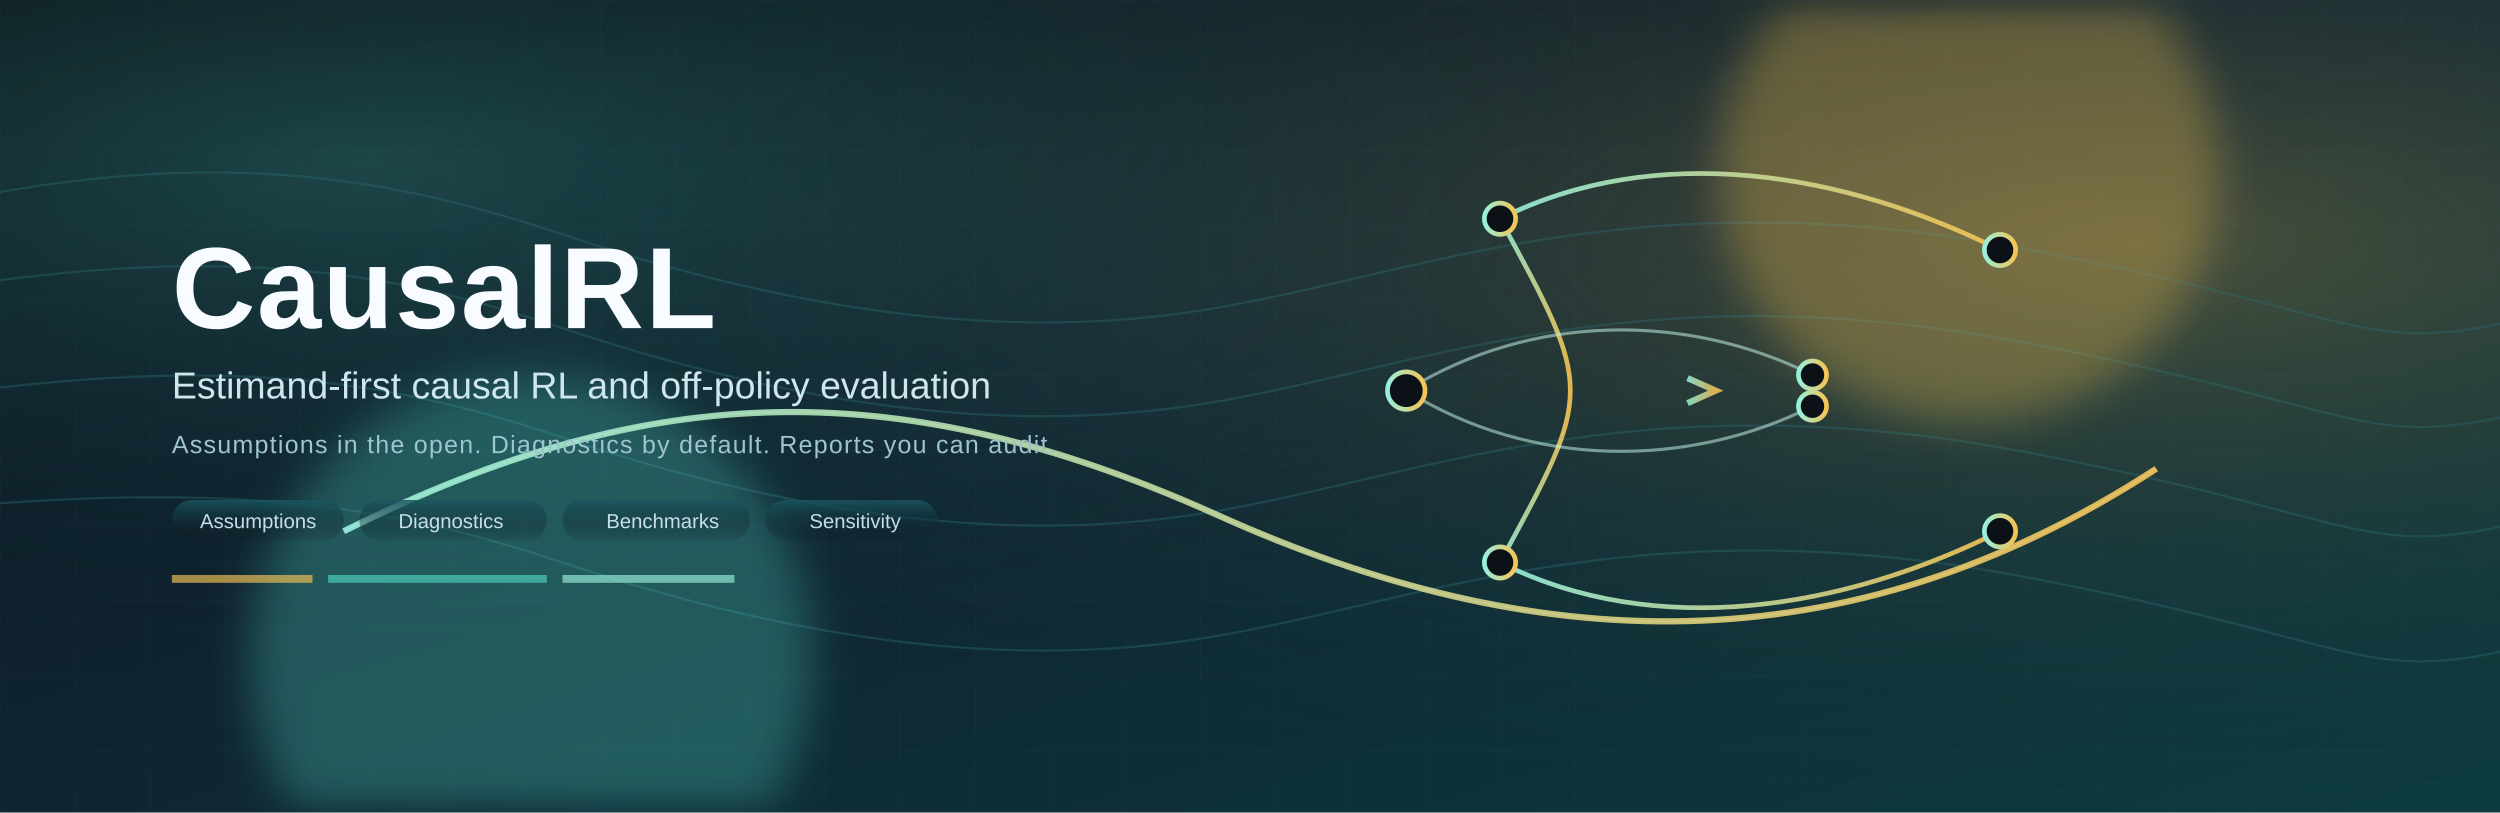
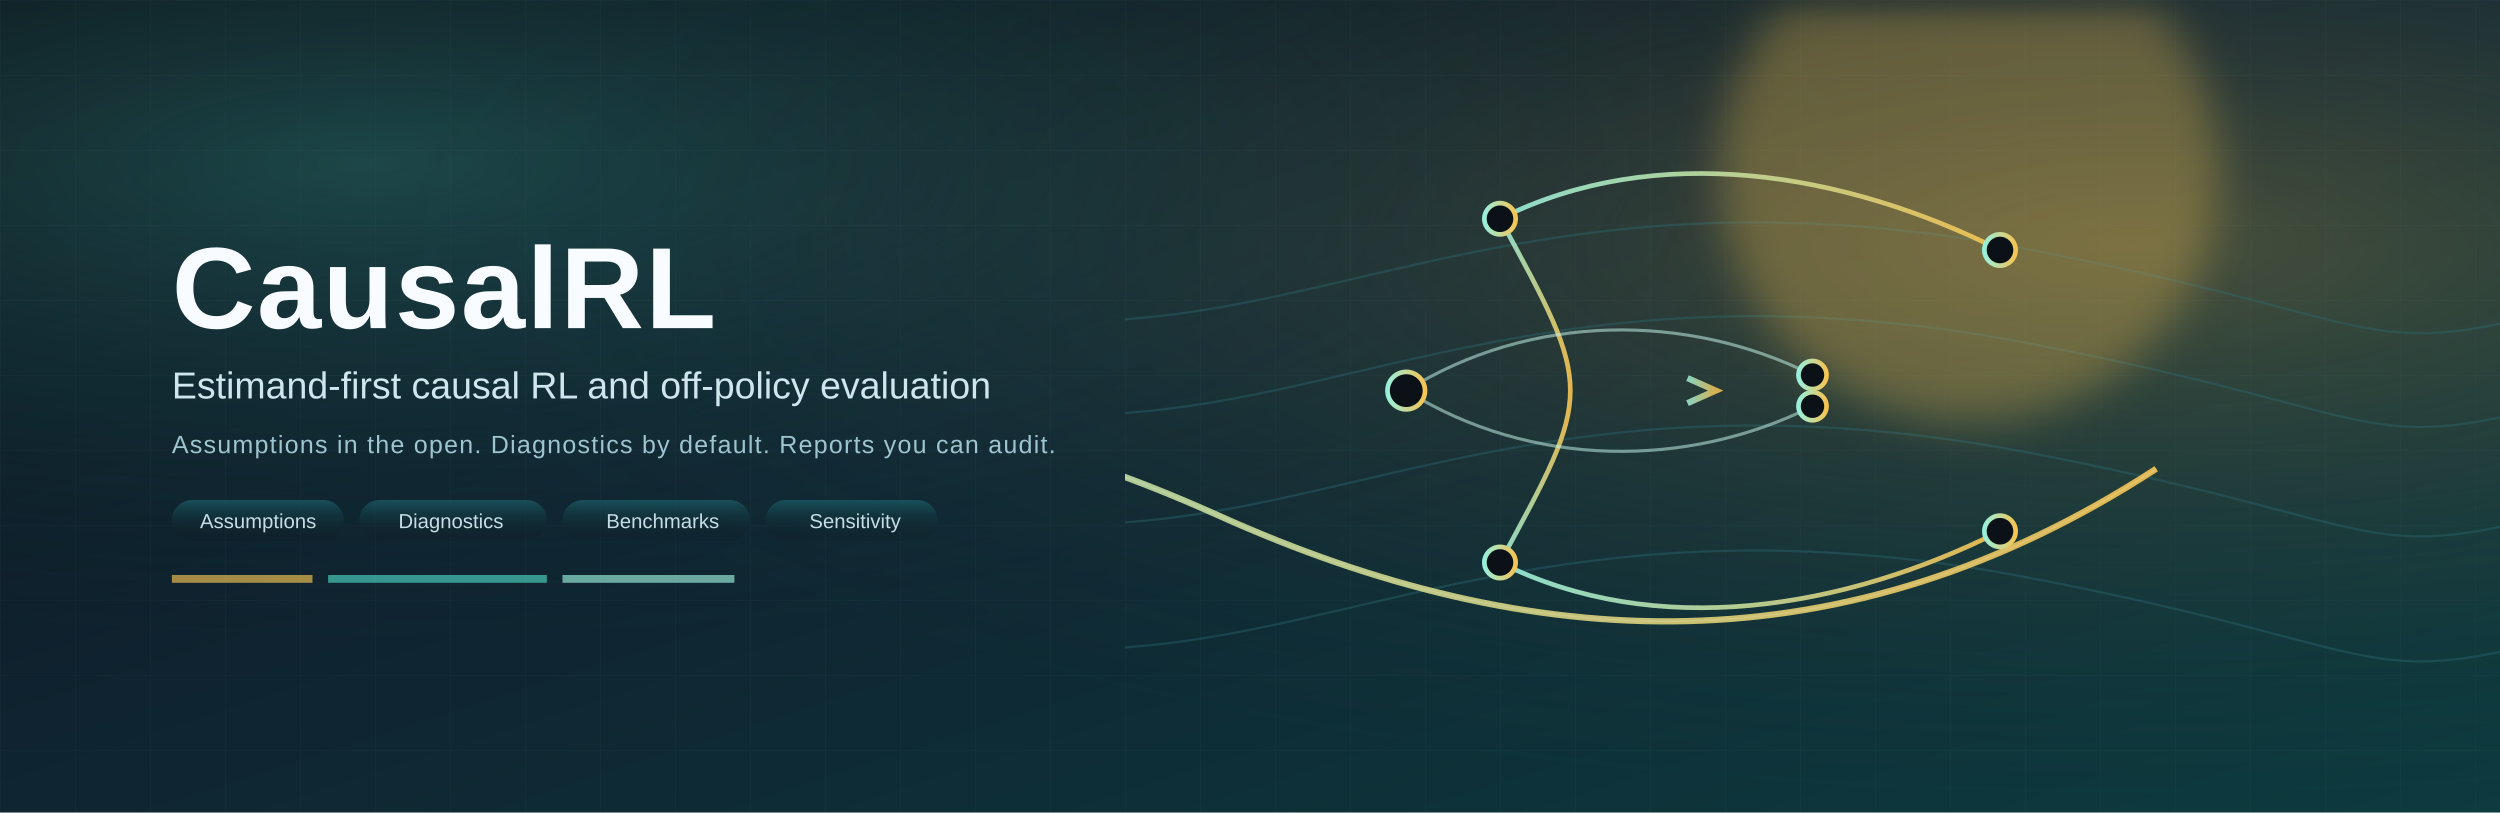
<svg xmlns="http://www.w3.org/2000/svg" width="1600" height="520" viewBox="0 0 1600 520" role="img" aria-label="CausalRL banner">
  <defs>
    <linearGradient id="bg" x1="0" y1="0" x2="1" y2="1">
      <stop offset="0%" stop-color="#0b1117" />
      <stop offset="45%" stop-color="#0f2330" />
      <stop offset="100%" stop-color="#0d3b3f" />
    </linearGradient>
    <radialGradient id="glowA" cx="0.15" cy="0.2" r="0.6">
      <stop offset="0%" stop-color="#4dd2bf" stop-opacity="0.25" />
      <stop offset="100%" stop-color="#0d3b3f" stop-opacity="0" />
    </radialGradient>
    <radialGradient id="glowB" cx="0.85" cy="0.3" r="0.7">
      <stop offset="0%" stop-color="#f6c453" stop-opacity="0.25" />
      <stop offset="100%" stop-color="#0d3b3f" stop-opacity="0" />
    </radialGradient>
    <linearGradient id="accent" x1="0" y1="0" x2="1" y2="0">
      <stop offset="0%" stop-color="#98f0dc" />
      <stop offset="100%" stop-color="#f6c453" />
    </linearGradient>
    <linearGradient id="edge" x1="0" y1="0" x2="0" y2="1">
      <stop offset="0%" stop-color="#1a5761" stop-opacity="0.9" />
      <stop offset="100%" stop-color="#0b1117" stop-opacity="0.1" />
    </linearGradient>
    <filter id="soft" x="-20%" y="-20%" width="140%" height="140%">
      <feGaussianBlur stdDeviation="14" />
    </filter>
    <pattern id="grid" width="48" height="48" patternUnits="userSpaceOnUse">
      <path d="M48 0H0V48" fill="none" stroke="#9ec4cf" stroke-opacity="0.08" stroke-width="1" />
    </pattern>
+     <clipPath id="right-panel">
+       <rect x="720" y="0" width="880" height="520" />
+     </clipPath>
  </defs>
  <rect width="1600" height="520" fill="url(#bg)" />
  <rect width="1600" height="520" fill="url(#glowA)" />
  <rect width="1600" height="520" fill="url(#glowB)" />
  <rect width="1600" height="520" fill="url(#grid)" opacity="0.45" />
-   <g opacity="0.4" stroke="#2a6b74" stroke-width="1.4" fill="none">
-     <path d="M-80 140 C120 90 240 110 360 150 S620 220 760 200 S1040 110 1300 160 S1500 240 1700 180" />
-     <path d="M-120 200 C120 150 240 170 360 210 S620 280 760 260 S1040 170 1300 220 S1500 300 1700 240" />
-     <path d="M-140 270 C120 220 240 240 360 280 S620 350 760 330 S1040 240 1300 290 S1500 370 1700 310" />
-     <path d="M-160 340 C120 300 240 320 360 360 S620 430 760 410 S1040 320 1300 370 S1500 450 1700 390" />
-   </g>
-   <g opacity="0.3">
-     <circle cx="1260" cy="110" r="160" fill="#f6c453" filter="url(#soft)" />
-     <circle cx="340" cy="420" r="180" fill="#4dd2bf" filter="url(#soft)" />
-   </g>
-   <path d="M220 340 C420 240 580 240 780 330 S1180 430 1380 300" fill="none" stroke="url(#accent)" stroke-width="4" opacity="0.9" />
-   <path d="M220 340 C420 240 580 240 780 330 S1180 430 1380 300" fill="none" stroke="#ffffff" stroke-width="1" opacity="0.15" />
-   <g stroke="url(#accent)" stroke-width="3" fill="none" opacity="0.9">
-     <path d="M960 140 C1060 90 1180 110 1280 160" />
-     <path d="M960 360 C1060 410 1180 390 1280 340" />
-     <path d="M960 140 C1020 250 1020 250 960 360" />
-   </g>
-   <g stroke="#bfeee3" stroke-width="2" fill="none" opacity="0.55">
-     <path d="M900 250 C980 200 1080 200 1160 240" />
-     <path d="M900 250 C980 300 1080 300 1160 260" />
-   </g>
-   <g fill="#0b1117" stroke="url(#accent)" stroke-width="3">
-     <circle cx="900" cy="250" r="12" />
-     <circle cx="960" cy="140" r="10" />
-     <circle cx="960" cy="360" r="10" />
-     <circle cx="1280" cy="160" r="10" />
-     <circle cx="1280" cy="340" r="10" />
-     <circle cx="1160" cy="240" r="9" />
-     <circle cx="1160" cy="260" r="9" />
-   </g>
-   <g opacity="0.85">
-     <path d="M900 250 L1090 250" stroke="url(#accent)" stroke-width="4" />
-     <path d="M1080 242 L1098 250 L1080 258" fill="none" stroke="url(#accent)" stroke-width="4" />
+   <g clip-path="url(#right-panel)">
+     <g opacity="0.4" stroke="#2a6b74" stroke-width="1.4" fill="none">
+       <path d="M-80 140 C120 90 240 110 360 150 S620 220 760 200 S1040 110 1300 160 S1500 240 1700 180" />
+       <path d="M-120 200 C120 150 240 170 360 210 S620 280 760 260 S1040 170 1300 220 S1500 300 1700 240" />
+       <path d="M-140 270 C120 220 240 240 360 280 S620 350 760 330 S1040 240 1300 290 S1500 370 1700 310" />
+       <path d="M-160 340 C120 300 240 320 360 360 S620 430 760 410 S1040 320 1300 370 S1500 450 1700 390" />
+     </g>
+     <g opacity="0.3">
+       <circle cx="1260" cy="110" r="160" fill="#f6c453" filter="url(#soft)" />
+       <circle cx="340" cy="420" r="180" fill="#4dd2bf" filter="url(#soft)" />
+     </g>
+     <path d="M220 340 C420 240 580 240 780 330 S1180 430 1380 300" fill="none" stroke="url(#accent)" stroke-width="4" opacity="0.9" />
+     <path d="M220 340 C420 240 580 240 780 330 S1180 430 1380 300" fill="none" stroke="#ffffff" stroke-width="1" opacity="0.15" />
+     <g stroke="url(#accent)" stroke-width="3" fill="none" opacity="0.9">
+       <path d="M960 140 C1060 90 1180 110 1280 160" />
+       <path d="M960 360 C1060 410 1180 390 1280 340" />
+       <path d="M960 140 C1020 250 1020 250 960 360" />
+     </g>
+     <g stroke="#bfeee3" stroke-width="2" fill="none" opacity="0.55">
+       <path d="M900 250 C980 200 1080 200 1160 240" />
+       <path d="M900 250 C980 300 1080 300 1160 260" />
+     </g>
+     <g fill="#0b1117" stroke="url(#accent)" stroke-width="3">
+       <circle cx="900" cy="250" r="12" />
+       <circle cx="960" cy="140" r="10" />
+       <circle cx="960" cy="360" r="10" />
+       <circle cx="1280" cy="160" r="10" />
+       <circle cx="1280" cy="340" r="10" />
+       <circle cx="1160" cy="240" r="9" />
+       <circle cx="1160" cy="260" r="9" />
+     </g>
+     <g opacity="0.85">
+       <path d="M900 250 L1090 250" stroke="url(#accent)" stroke-width="4" />
+       <path d="M1080 242 L1098 250 L1080 258" fill="none" stroke="url(#accent)" stroke-width="4" />
+     </g>
  </g>
  <g font-family="Space Grotesk, Avenir Next, Futura, Trebuchet MS, Arial, sans-serif" fill="#f8fbff">
    <text x="110" y="210" font-size="74" font-weight="700" letter-spacing="1">CausalRL</text>
    <text x="110" y="255" font-size="24" fill="#cfe6ee">Estimand-first causal RL and off-policy evaluation</text>
    <text x="110" y="290" font-size="16" fill="#9ec4cf" letter-spacing="0.8">Assumptions in the open. Diagnostics by default. Reports you can audit.</text>
  </g>
  <g font-family="Space Grotesk, Avenir Next, Futura, Trebuchet MS, Arial, sans-serif" font-size="13" fill="#cfe6ee" opacity="0.95">
    <rect x="110" y="320" width="110" height="26" rx="13" fill="url(#edge)" />
    <rect x="230" y="320" width="120" height="26" rx="13" fill="url(#edge)" />
    <rect x="360" y="320" width="120" height="26" rx="13" fill="url(#edge)" />
    <rect x="490" y="320" width="110" height="26" rx="13" fill="url(#edge)" />
    <text x="128" y="338">Assumptions</text>
    <text x="255" y="338">Diagnostics</text>
    <text x="388" y="338">Benchmarks</text>
    <text x="518" y="338">Sensitivity</text>
  </g>
  <g opacity="0.65">
    <rect x="110" y="368" width="90" height="5" fill="#f6c453" />
    <rect x="210" y="368" width="140" height="5" fill="#4dd2bf" />
    <rect x="360" y="368" width="110" height="5" fill="#98f0dc" />
  </g>
</svg>
